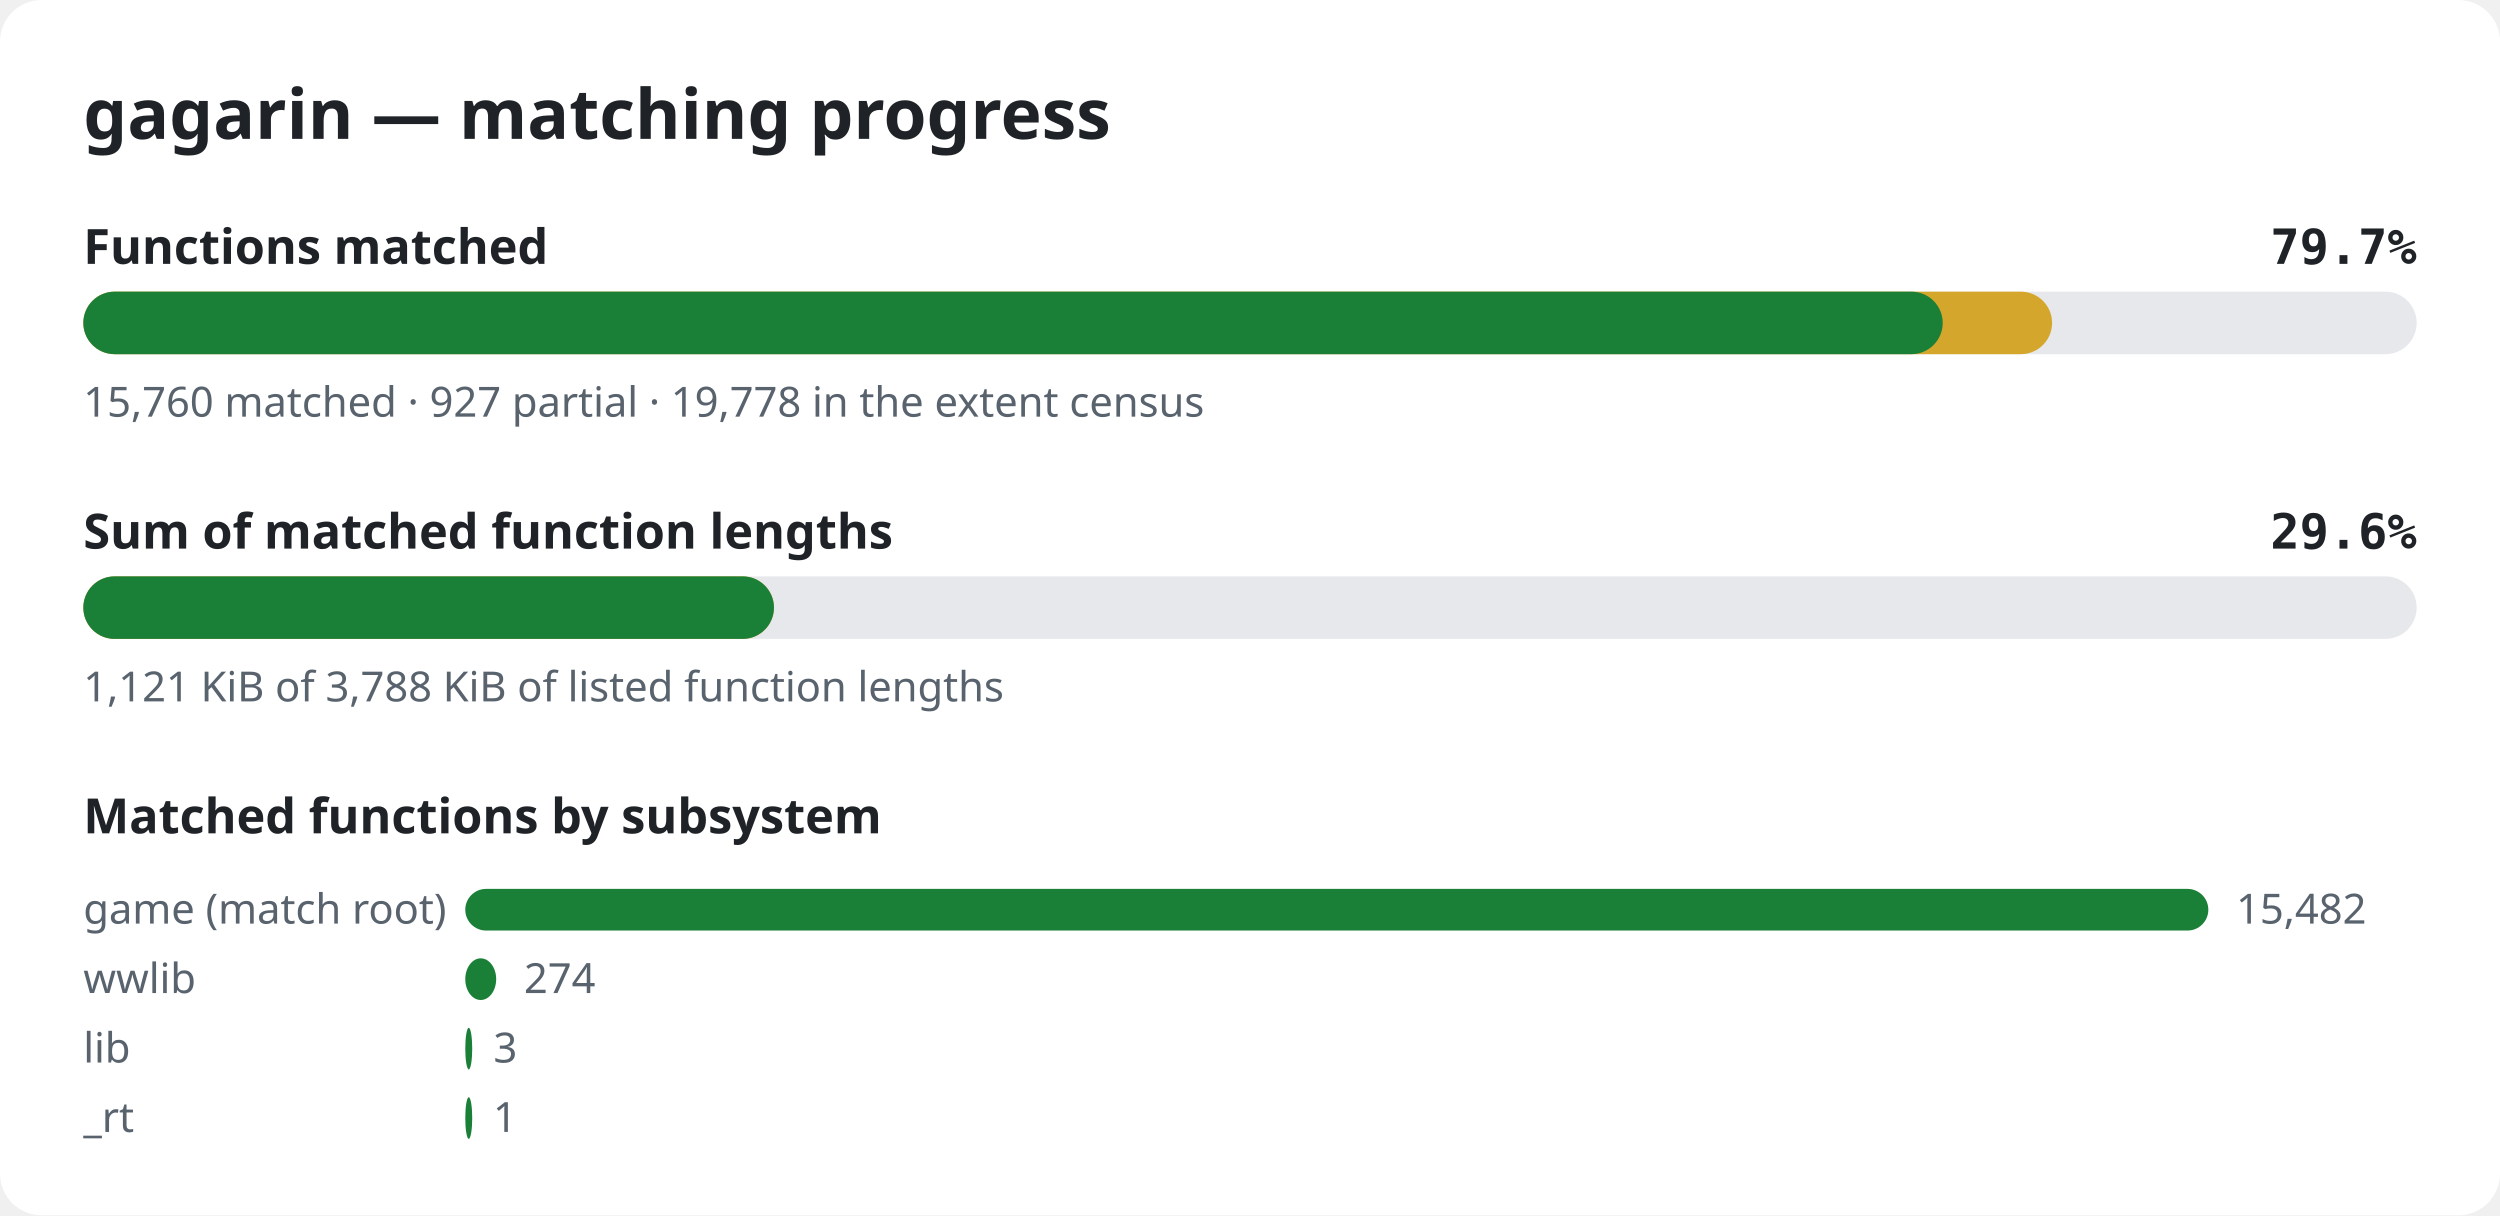
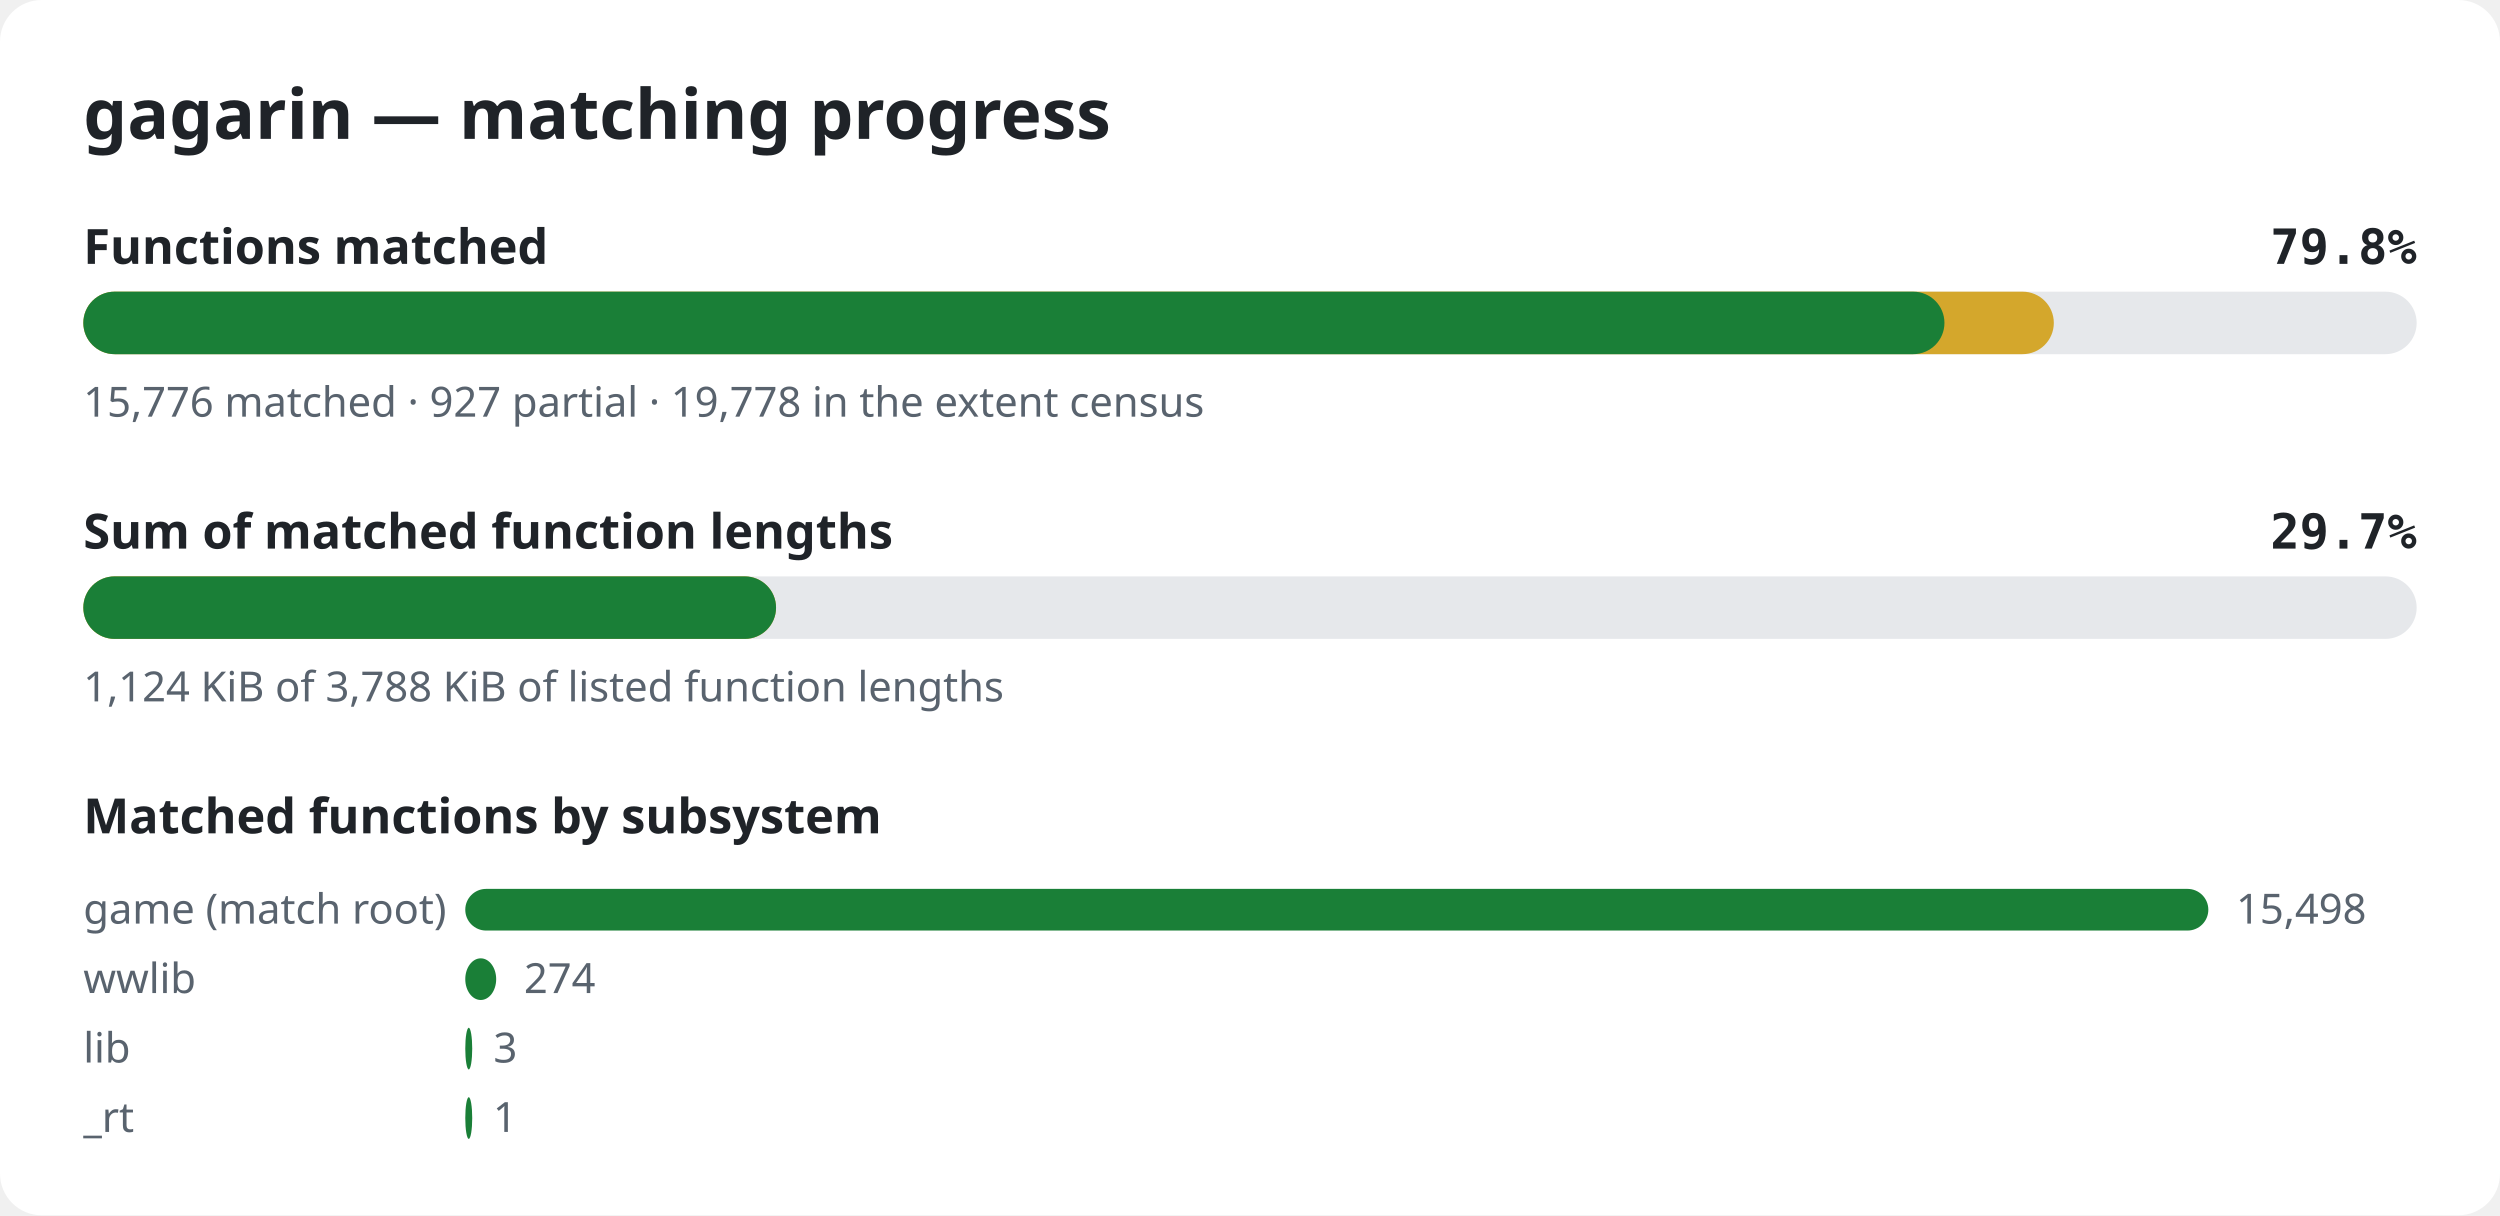
<svg xmlns="http://www.w3.org/2000/svg" width="720" height="350" viewBox="0 0 720 350" role="img" aria-label="gagarin matching progress">
  <style>.bg{fill:#ffffff}.title{font:600 20px sans-serif;fill:#1f2328}.label{font:600 14px sans-serif;fill:#1f2328}.pct{font:600 14px monospace;fill:#1f2328}.note{font:12px sans-serif;fill:#59636e}.track{fill:#e6e8eb}.done{fill:#1a7f37}.partial{fill:#d4a72c}@media (prefers-color-scheme: dark){.bg{fill:#0d1117}.title,.label,.pct{fill:#e6edf3}.note{fill:#9198a1}.track{fill:#262c36}.done{fill:#3fb950}.partial{fill:#d29922}}</style>
  <rect width="720" height="350" rx="12" class="bg" />
  <text x="24" y="40" class="title">gagarin — matching progress</text>
  <text x="24" y="76" class="label">Functions matched</text>
-   <text x="696" y="76" class="pct" text-anchor="end">79.7%</text>
+   <text x="696" y="76" class="pct" text-anchor="end">79.8%</text>
  <rect x="24" y="84" width="672" height="18" rx="9" class="track" />
-   <rect x="24" y="84" width="567.0" height="18" rx="9" class="partial" />
-   <rect x="24" y="84" width="535.5" height="18" rx="9" class="done" />
-   <text x="24" y="120" class="note">15,760 matched · 927 partial · 19,778 in the extent census</text>
+   <rect x="24" y="84" width="567.5" height="18" rx="9" class="partial" />
+   <rect x="24" y="84" width="536.0" height="18" rx="9" class="done" />
+   <text x="24" y="120" class="note">15,776 matched · 927 partial · 19,778 in the extent census</text>
  <text x="24" y="158" class="label">Sum of matched function lengths</text>
-   <text x="696" y="158" class="pct" text-anchor="end">29.6%</text>
+   <text x="696" y="158" class="pct" text-anchor="end">29.7%</text>
  <rect x="24" y="166" width="672" height="18" rx="9" class="track" />
-   <rect x="24" y="166" width="198.9" height="18" rx="9" class="partial" />
-   <rect x="24" y="166" width="198.9" height="18" rx="9" class="done" />
-   <text x="24" y="202" class="note">1,121 KiB of 3,788 KiB of listed function lengths</text>
+   <rect x="24" y="166" width="199.5" height="18" rx="9" class="partial" />
+   <rect x="24" y="166" width="199.5" height="18" rx="9" class="done" />
+   <text x="24" y="202" class="note">1,124 KiB of 3,788 KiB of listed function lengths</text>
  <text x="24" y="240" class="label">Matched functions by subsystem</text>
  <text x="24" y="266" class="note">game (match root)</text>
  <rect x="134" y="256" width="502.0" height="12" rx="6" class="done" />
-   <text x="644.0" y="266" class="note">15,482</text>
+   <text x="644.0" y="266" class="note">15,498</text>
  <text x="24" y="286" class="note">wwlib</text>
  <rect x="134" y="276" width="8.9" height="12" rx="6" class="done" />
  <text x="150.9" y="286" class="note">274</text>
  <text x="24" y="306" class="note">lib</text>
  <rect x="134" y="296" width="2.0" height="12" rx="6" class="done" />
  <text x="142.1" y="306" class="note">3</text>
  <text x="24" y="326" class="note">_rt</text>
  <rect x="134" y="316" width="2.0" height="12" rx="6" class="done" />
  <text x="142.0" y="326" class="note">1</text>
</svg>
